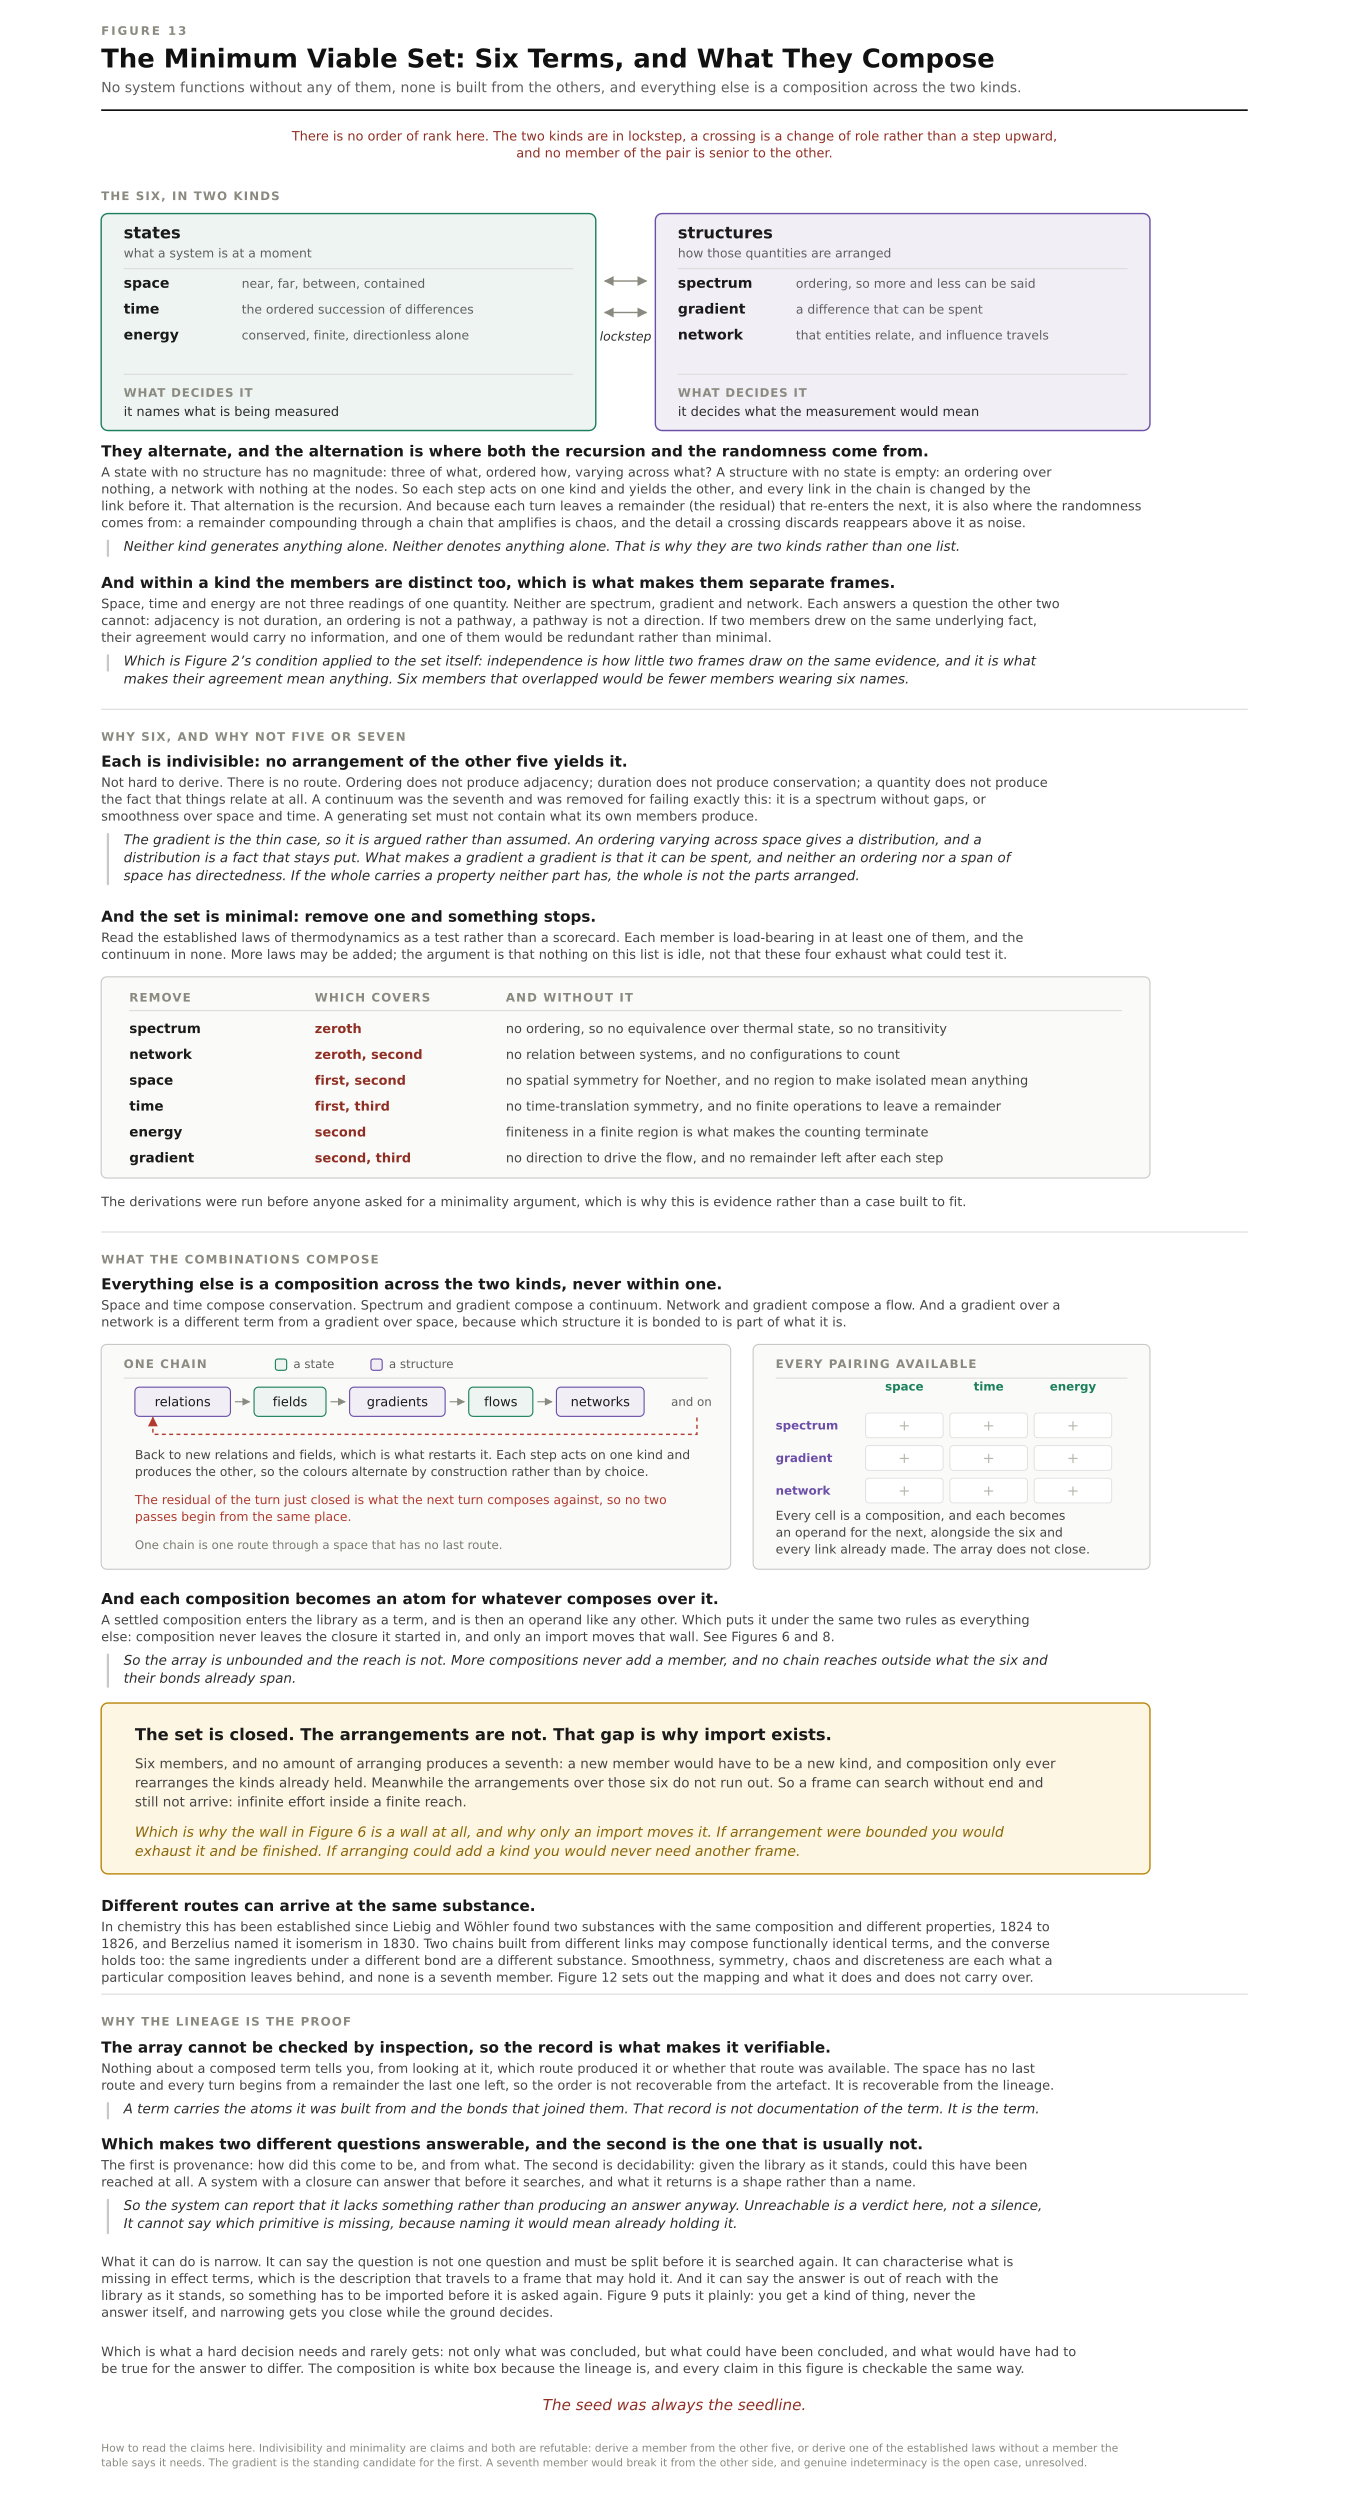
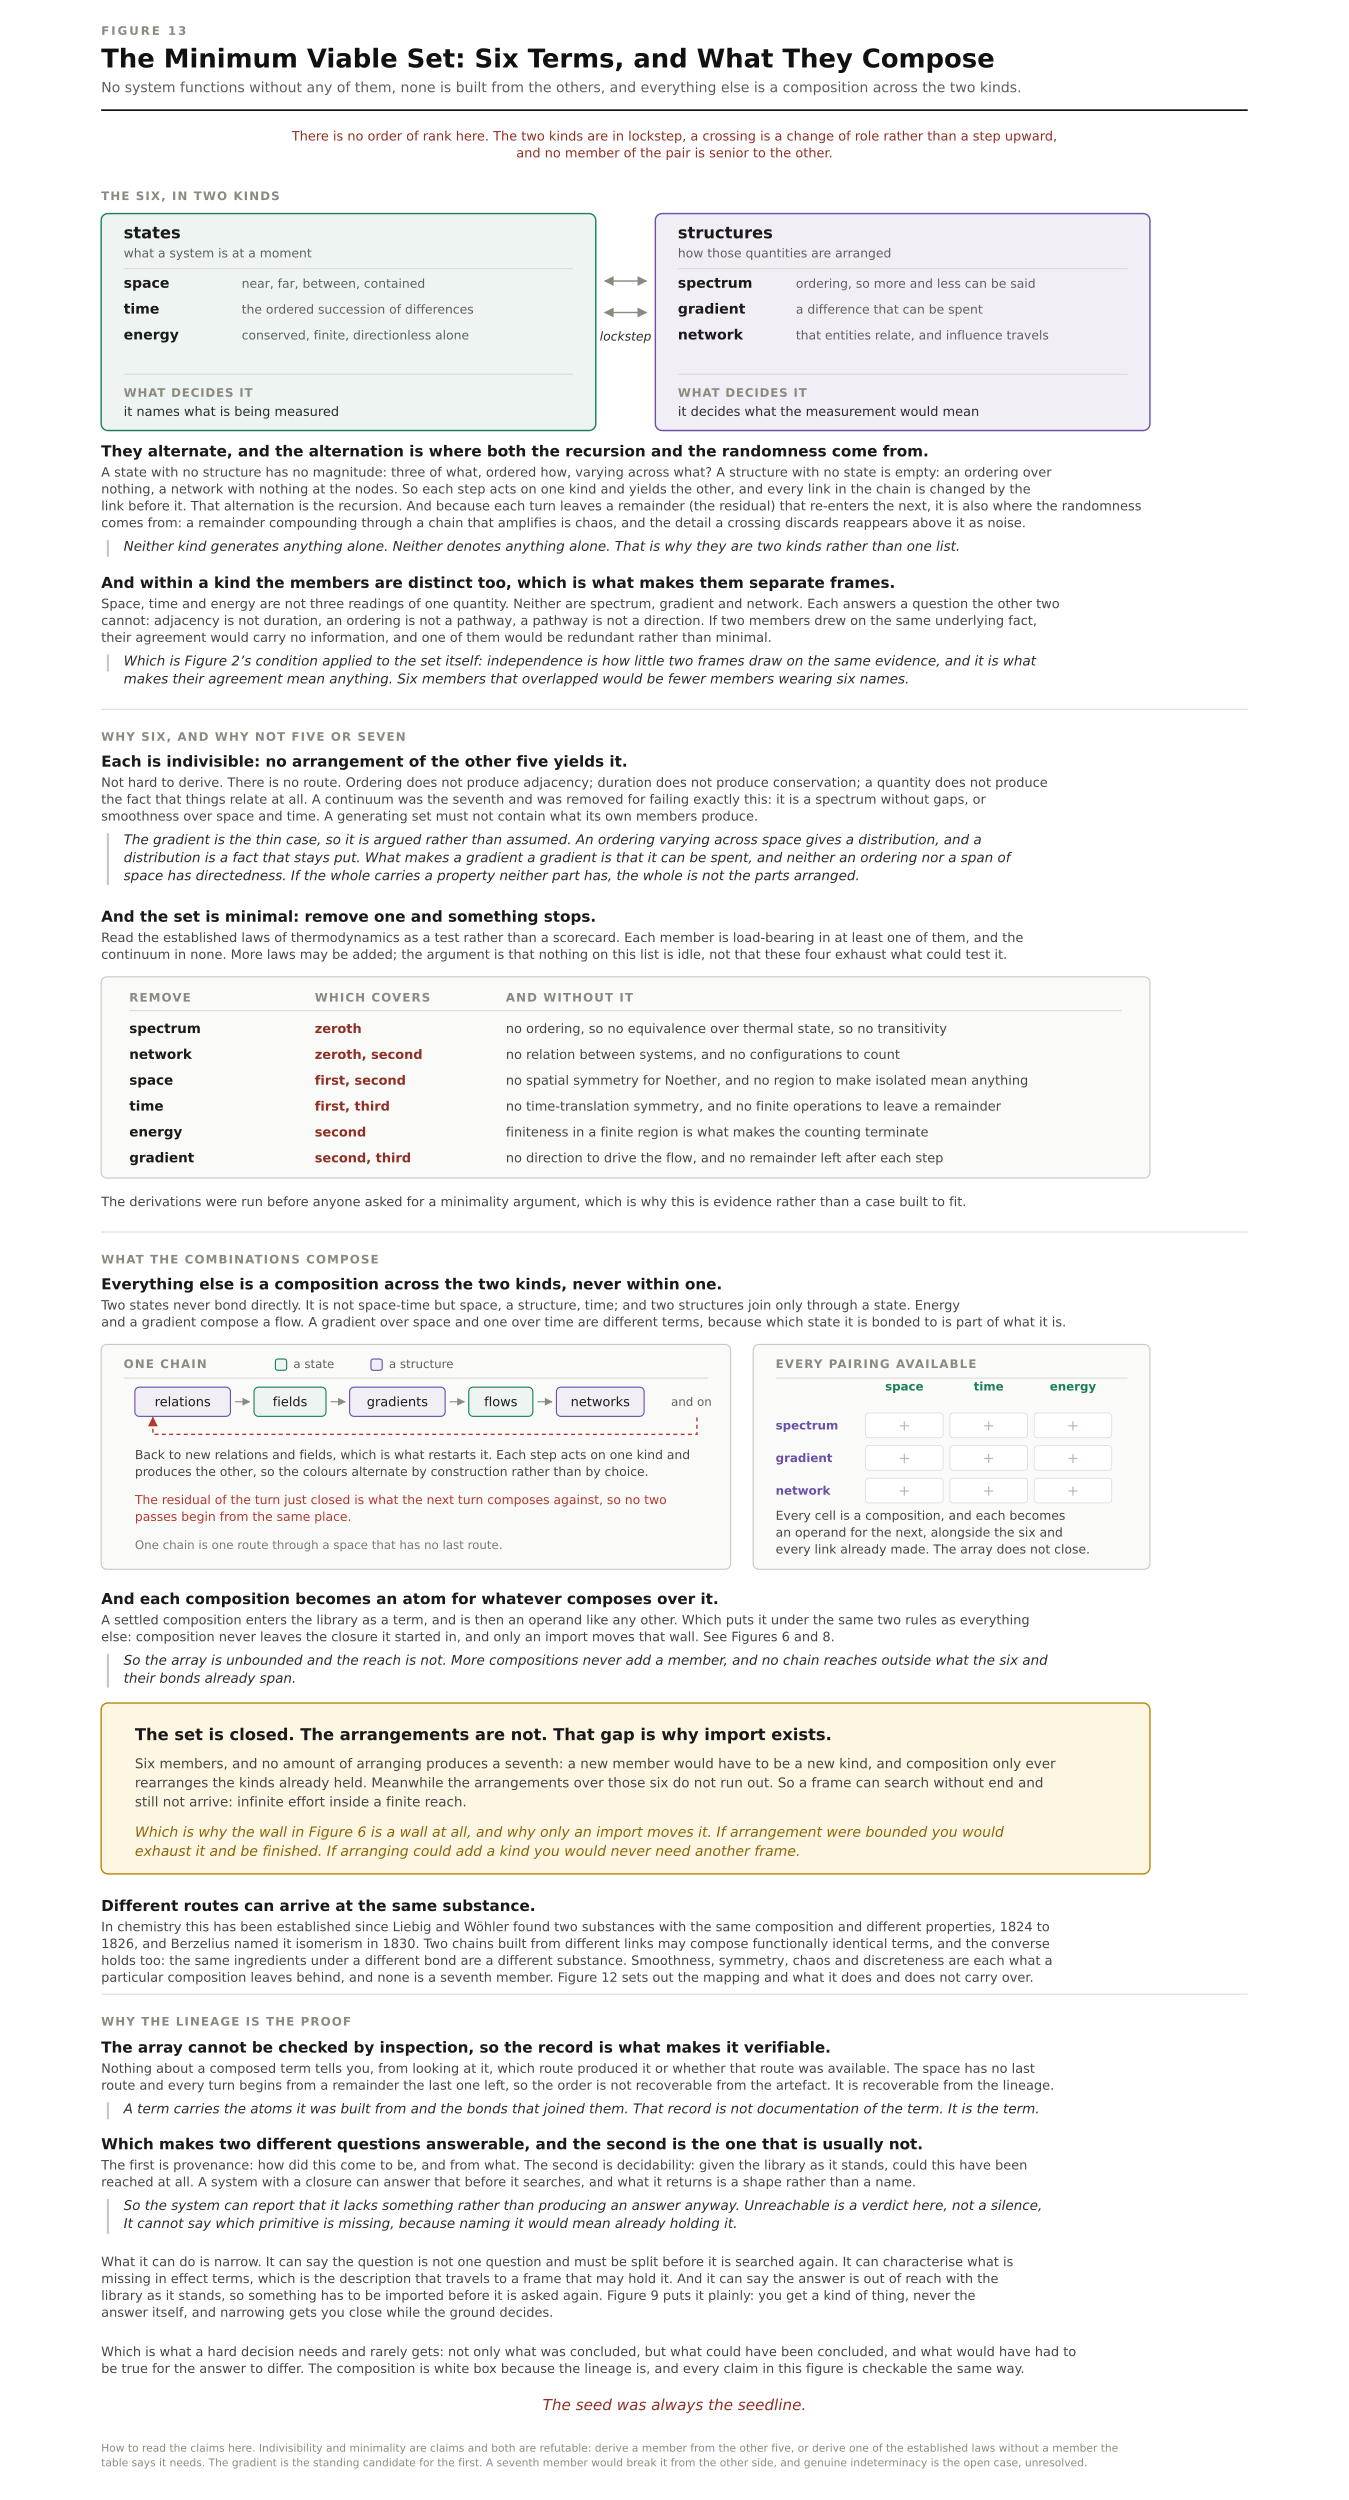
<svg xmlns="http://www.w3.org/2000/svg" width="2400" height="4448" viewBox="0 0 2400 4448" font-family="DejaVu Sans">
  <rect width="2400" height="4448" fill="#ffffff" />
  <defs>
    <marker id="a" viewBox="0 0 10 10" refX="9" refY="5" markerWidth="7" markerHeight="7" orient="auto-start-reverse">
      <path d="M0 0 L10 5 L0 10 z" fill="#8a8a80" />
    </marker>
    <marker id="ar" viewBox="0 0 10 10" refX="9" refY="5" markerWidth="7" markerHeight="7" orient="auto-start-reverse">
      <path d="M0 0 L10 5 L0 10 z" fill="#b03a2e" />
    </marker>
  </defs>
  <text x="180" y="62" font-size="21" fill="#8a8a80" font-weight="600" letter-spacing="3.5">FIGURE 13</text>
  <text x="180" y="120" font-size="46" fill="#111111" font-weight="700">The Minimum Viable Set: Six Terms, and What They Compose</text>
  <text x="180" y="164" font-size="25" fill="#5f5f5f">No system functions without any of them, none is built from the others, and everything else is a composition across the two kinds.</text>
  <line x1="180" y1="196" x2="2220" y2="196" stroke="#111111" stroke-width="3" />
  <text x="1200" y="250" text-anchor="middle" font-size="23" fill="#8f2f24">There is no order of rank here. The two kinds are in lockstep, a crossing is a change of role rather than a step upward,</text>
  <text x="1200" y="280" text-anchor="middle" font-size="23" fill="#8f2f24">and no member of the pair is senior to the other.</text>
  <text x="180" y="356" font-size="21" fill="#8a8a80" font-weight="600" letter-spacing="2">THE SIX, IN TWO KINDS</text>
  <rect x="180" y="380" width="880" height="386" rx="12" fill="#eef4f2" stroke="#1a7f5a" stroke-width="2.5" />
  <text x="220" y="424" font-size="29" fill="#1a1a1a" font-weight="600">states</text>
  <text x="220" y="458" font-size="22" fill="#5f5f5f">what a system is at a moment</text>
  <line x1="220" y1="478" x2="1020" y2="478" stroke="#dcdcdc" stroke-width="2" />
  <text x="220" y="512" font-size="25" fill="#1a1a1a" font-weight="600">space</text>
  <text x="430" y="512" font-size="22" fill="#5f5f5f">near, far, between, contained</text>
  <text x="220" y="558" font-size="25" fill="#1a1a1a" font-weight="600">time</text>
  <text x="430" y="558" font-size="22" fill="#5f5f5f">the ordered succession of differences</text>
  <text x="220" y="604" font-size="25" fill="#1a1a1a" font-weight="600">energy</text>
  <text x="430" y="604" font-size="22" fill="#5f5f5f">conserved, finite, directionless alone</text>
  <line x1="220" y1="666" x2="1020" y2="666" stroke="#dcdcdc" stroke-width="2" />
  <text x="220" y="706" font-size="21" fill="#8a8a80" font-weight="600" letter-spacing="1.5">WHAT DECIDES IT</text>
  <text x="220" y="740" font-size="23" fill="#2b2b2b">it names what is being measured</text>
  <rect x="1166" y="380" width="880" height="386" rx="12" fill="#f2eef5" stroke="#6b4fa8" stroke-width="2.5" />
  <text x="1206" y="424" font-size="29" fill="#1a1a1a" font-weight="600">structures</text>
  <text x="1206" y="458" font-size="22" fill="#5f5f5f">how those quantities are arranged</text>
  <line x1="1206" y1="478" x2="2006" y2="478" stroke="#dcdcdc" stroke-width="2" />
  <text x="1206" y="512" font-size="25" fill="#1a1a1a" font-weight="600">spectrum</text>
  <text x="1416" y="512" font-size="22" fill="#5f5f5f">ordering, so more and less can be said</text>
  <text x="1206" y="558" font-size="25" fill="#1a1a1a" font-weight="600">gradient</text>
  <text x="1416" y="558" font-size="22" fill="#5f5f5f">a difference that can be spent</text>
  <text x="1206" y="604" font-size="25" fill="#1a1a1a" font-weight="600">network</text>
  <text x="1416" y="604" font-size="22" fill="#5f5f5f">that entities relate, and influence travels</text>
  <line x1="1206" y1="666" x2="2006" y2="666" stroke="#dcdcdc" stroke-width="2" />
  <text x="1206" y="706" font-size="21" fill="#8a8a80" font-weight="600" letter-spacing="1.5">WHAT DECIDES IT</text>
  <text x="1206" y="740" font-size="23" fill="#2b2b2b">it decides what the measurement would mean</text>
  <path d="M1076 500 L1150 500" stroke="#8a8a80" stroke-width="2.5" marker-start="url(#a)" marker-end="url(#a)" />
  <path d="M1076 556 L1150 556" stroke="#8a8a80" stroke-width="2.5" marker-start="url(#a)" marker-end="url(#a)" />
  <text x="1113" y="606" text-anchor="middle" font-size="22" fill="#2b2b2b" font-style="italic">lockstep</text>
  <text x="180" y="812" font-size="27" fill="#1a1a1a" font-weight="600">They alternate, and the alternation is where both the recursion and the randomness come from.</text>
  <text x="180" y="848" font-size="23" fill="#454545">A state with no structure has no magnitude: three of what, ordered how, varying across what? A structure with no state is empty: an ordering over</text>
  <text x="180" y="878" font-size="23" fill="#454545">nothing, a network with nothing at the nodes. So each step acts on one kind and yields the other, and every link in the chain is changed by the</text>
  <text x="180" y="908" font-size="23" fill="#454545">link before it. That alternation is the recursion. And because each turn leaves a remainder (the residual) that re-enters the next, it is also where the randomness</text>
  <text x="180" y="938" font-size="23" fill="#454545">comes from: a remainder compounding through a chain that amplifies is chaos, and the detail a crossing discards reappears above it as noise.</text>
  <rect x="190" y="960" width="4" height="31" rx="2" fill="#c8c8c8" />
  <text x="220" y="980" font-size="24" fill="#2b2b2b" font-style="italic">Neither kind generates anything alone. Neither denotes anything alone. That is why they are two kinds rather than one list.</text>
  <text x="180" y="1046" font-size="27" fill="#1a1a1a" font-weight="600">And within a kind the members are distinct too, which is what makes them separate frames.</text>
  <text x="180" y="1082" font-size="23" fill="#454545">Space, time and energy are not three readings of one quantity. Neither are spectrum, gradient and network. Each answers a question the other two</text>
  <text x="180" y="1112" font-size="23" fill="#454545">cannot: adjacency is not duration, an ordering is not a pathway, a pathway is not a direction. If two members drew on the same underlying fact,</text>
  <text x="180" y="1142" font-size="23" fill="#454545">their agreement would carry no information, and one of them would be redundant rather than minimal.</text>
  <rect x="190" y="1164" width="4" height="31" rx="2" fill="#c8c8c8" />
  <text x="220" y="1184" font-size="24" fill="#2b2b2b" font-style="italic">Which is Figure 2’s condition applied to the set itself: independence is how little two frames draw on the same evidence, and it is what</text>
  <text x="220" y="1216" font-size="24" fill="#2b2b2b" font-style="italic">makes their agreement mean anything. Six members that overlapped would be fewer members wearing six names.</text>
  <line x1="180" y1="1262" x2="2220" y2="1262" stroke="#dcdcdc" stroke-width="2" />
  <text x="180" y="1318" font-size="21" fill="#8a8a80" font-weight="600" letter-spacing="2">WHY SIX, AND WHY NOT FIVE OR SEVEN</text>
  <text x="180" y="1364" font-size="27" fill="#1a1a1a" font-weight="600">Each is indivisible: no arrangement of the other five yields it.</text>
  <text x="180" y="1400" font-size="23" fill="#454545">Not hard to derive. There is no route. Ordering does not produce adjacency; duration does not produce conservation; a quantity does not produce</text>
  <text x="180" y="1430" font-size="23" fill="#454545">the fact that things relate at all. A continuum was the seventh and was removed for failing exactly this: it is a spectrum without gaps, or</text>
  <text x="180" y="1460" font-size="23" fill="#454545">smoothness over space and time. A generating set must not contain what its own members produce.</text>
  <rect x="190" y="1482" width="4" height="93" rx="2" fill="#c8c8c8" />
  <text x="220" y="1502" font-size="24" fill="#2b2b2b" font-style="italic">The gradient is the thin case, so it is argued rather than assumed. An ordering varying across space gives a distribution, and a</text>
  <text x="220" y="1534" font-size="24" fill="#2b2b2b" font-style="italic">distribution is a fact that stays put. What makes a gradient a gradient is that it can be spent, and neither an ordering nor a span of</text>
  <text x="220" y="1566" font-size="24" fill="#2b2b2b" font-style="italic">space has directedness. If the whole carries a property neither part has, the whole is not the parts arranged.</text>
  <text x="180" y="1640" font-size="27" fill="#1a1a1a" font-weight="600">And the set is minimal: remove one and something stops.</text>
  <text x="180" y="1676" font-size="23" fill="#454545">Read the established laws of thermodynamics as a test rather than a scorecard. Each member is load-bearing in at least one of them, and the</text>
  <text x="180" y="1706" font-size="23" fill="#454545">continuum in none. More laws may be added; the argument is that nothing on this list is idle, not that these four exhaust what could test it.</text>
  <rect x="180" y="1738" width="1866" height="358" rx="10" fill="#fafaf8" stroke="#c8c8c8" stroke-width="2" />
  <text x="230" y="1782" font-size="21" fill="#8a8a80" font-weight="600" letter-spacing="2">REMOVE</text>
  <text x="560" y="1782" font-size="21" fill="#8a8a80" font-weight="600" letter-spacing="2">WHICH COVERS</text>
  <text x="900" y="1782" font-size="21" fill="#8a8a80" font-weight="600" letter-spacing="2">AND WITHOUT IT</text>
  <line x1="230" y1="1798" x2="1996" y2="1798" stroke="#dcdcdc" stroke-width="2" />
  <text x="230" y="1838" font-size="24" fill="#1a1a1a" font-weight="600">spectrum</text>
  <text x="560" y="1838" font-size="23" fill="#8f2f24" font-weight="600">zeroth</text>
  <text x="900" y="1838" font-size="23" fill="#454545">no ordering, so no equivalence over thermal state, so no transitivity</text>
  <text x="230" y="1884" font-size="24" fill="#1a1a1a" font-weight="600">network</text>
  <text x="560" y="1884" font-size="23" fill="#8f2f24" font-weight="600">zeroth, second</text>
  <text x="900" y="1884" font-size="23" fill="#454545">no relation between systems, and no configurations to count</text>
  <text x="230" y="1930" font-size="24" fill="#1a1a1a" font-weight="600">space</text>
  <text x="560" y="1930" font-size="23" fill="#8f2f24" font-weight="600">first, second</text>
  <text x="900" y="1930" font-size="23" fill="#454545">no spatial symmetry for Noether, and no region to make isolated mean anything</text>
  <text x="230" y="1976" font-size="24" fill="#1a1a1a" font-weight="600">time</text>
  <text x="560" y="1976" font-size="23" fill="#8f2f24" font-weight="600">first, third</text>
  <text x="900" y="1976" font-size="23" fill="#454545">no time-translation symmetry, and no finite operations to leave a remainder</text>
  <text x="230" y="2022" font-size="24" fill="#1a1a1a" font-weight="600">energy</text>
  <text x="560" y="2022" font-size="23" fill="#8f2f24" font-weight="600">second</text>
  <text x="900" y="2022" font-size="23" fill="#454545">finiteness in a finite region is what makes the counting terminate</text>
  <text x="230" y="2068" font-size="24" fill="#1a1a1a" font-weight="600">gradient</text>
  <text x="560" y="2068" font-size="23" fill="#8f2f24" font-weight="600">second, third</text>
  <text x="900" y="2068" font-size="23" fill="#454545">no direction to drive the flow, and no remainder left after each step</text>
  <text x="180" y="2146" font-size="23" fill="#454545">The derivations were run before anyone asked for a minimality argument, which is why this is evidence rather than a case built to fit.</text>
  <line x1="180" y1="2192" x2="2220" y2="2192" stroke="#dcdcdc" stroke-width="2" />
  <text x="180" y="2248" font-size="21" fill="#8a8a80" font-weight="600" letter-spacing="2">WHAT THE COMBINATIONS COMPOSE</text>
  <text x="180" y="2294" font-size="27" fill="#1a1a1a" font-weight="600">Everything else is a composition across the two kinds, never within one.</text>
-   <text x="180" y="2330" font-size="23" fill="#454545">Space and time compose conservation. Spectrum and gradient compose a continuum. Network and gradient compose a flow. And a gradient over a</text>
-   <text x="180" y="2360" font-size="23" fill="#454545">network is a different term from a gradient over space, because which structure it is bonded to is part of what it is.</text>
+   <text x="180" y="2330" font-size="23" fill="#454545">Two states never bond directly. It is not space-time but space, a structure, time; and two structures join only through a state. Energy</text>
+   <text x="180" y="2360" font-size="23" fill="#454545">and a gradient compose a flow. A gradient over space and one over time are different terms, because which state it is bonded to is part of what it is.</text>
  <rect x="180" y="2392" width="1120" height="400" rx="10" fill="#fafaf8" stroke="#c8c8c8" stroke-width="2" />
  <text x="220" y="2434" font-size="21" fill="#8a8a80" font-weight="600" letter-spacing="2">ONE CHAIN</text>
  <line x1="220" y1="2452" x2="1260" y2="2452" stroke="#dcdcdc" stroke-width="2" />
  <rect x="490" y="2418" width="20" height="20" rx="4" fill="#eef4f2" stroke="#1a7f5a" stroke-width="2" />
  <text x="522" y="2434" font-size="21" fill="#5f5f5f">a state</text>
  <rect x="660" y="2418" width="20" height="20" rx="4" fill="#f2eef5" stroke="#6b4fa8" stroke-width="2" />
  <text x="692" y="2434" font-size="21" fill="#5f5f5f">a structure</text>
  <rect x="240" y="2468" width="170" height="52" rx="8" fill="#f2eef5" stroke="#6b4fa8" stroke-width="2" />
  <text x="325" y="2494" text-anchor="middle" dominant-baseline="central" font-size="23" fill="#1a1a1a">relations</text>
  <path d="M418 2494 L444 2494" stroke="#8a8a80" stroke-width="2" marker-end="url(#a)" />
  <rect x="452" y="2468" width="128" height="52" rx="8" fill="#eef4f2" stroke="#1a7f5a" stroke-width="2" />
  <text x="516" y="2494" text-anchor="middle" dominant-baseline="central" font-size="23" fill="#1a1a1a">fields</text>
  <path d="M588 2494 L614 2494" stroke="#8a8a80" stroke-width="2" marker-end="url(#a)" />
  <rect x="622" y="2468" width="170" height="52" rx="8" fill="#f2eef5" stroke="#6b4fa8" stroke-width="2" />
  <text x="707" y="2494" text-anchor="middle" dominant-baseline="central" font-size="23" fill="#1a1a1a">gradients</text>
  <path d="M800 2494 L826 2494" stroke="#8a8a80" stroke-width="2" marker-end="url(#a)" />
  <rect x="834" y="2468" width="114" height="52" rx="8" fill="#eef4f2" stroke="#1a7f5a" stroke-width="2" />
  <text x="891" y="2494" text-anchor="middle" dominant-baseline="central" font-size="23" fill="#1a1a1a">flows</text>
  <path d="M956 2494 L982 2494" stroke="#8a8a80" stroke-width="2" marker-end="url(#a)" />
  <rect x="990" y="2468" width="156" height="52" rx="8" fill="#f2eef5" stroke="#6b4fa8" stroke-width="2" />
  <text x="1068" y="2494" text-anchor="middle" dominant-baseline="central" font-size="23" fill="#1a1a1a">networks</text>
  <text x="1194" y="2494" dominant-baseline="central" font-size="21" fill="#5f5f5f">and on</text>
  <path d="M1240 2522 L1240 2552 L272 2552 L272 2522" fill="none" stroke="#b03a2e" stroke-width="2.5" stroke-dasharray="7,6" marker-end="url(#ar)" />
  <text x="240" y="2596" font-size="22" fill="#454545">Back to new relations and fields, which is what restarts it. Each step acts on one kind and</text>
  <text x="240" y="2626" font-size="22" fill="#454545">produces the other, so the colours alternate by construction rather than by choice.</text>
  <text x="240" y="2676" font-size="22" fill="#b03a2e">The residual of the turn just closed is what the next turn composes against, so no two</text>
  <text x="240" y="2706" font-size="22" fill="#b03a2e">passes begin from the same place.</text>
  <text x="240" y="2756" font-size="21" fill="#7a7a72">One chain is one route through a space that has no last route.</text>
  <rect x="1340" y="2392" width="706" height="400" rx="10" fill="#fafaf8" stroke="#c8c8c8" stroke-width="2" />
  <text x="1380" y="2434" font-size="21" fill="#8a8a80" font-weight="600" letter-spacing="2">EVERY PAIRING AVAILABLE</text>
  <line x1="1380" y1="2452" x2="2006" y2="2452" stroke="#dcdcdc" stroke-width="2" />
  <text x="1609" y="2474" text-anchor="middle" font-size="21" fill="#1a7f5a" font-weight="600">space</text>
  <text x="1759" y="2474" text-anchor="middle" font-size="21" fill="#1a7f5a" font-weight="600">time</text>
  <text x="1909" y="2474" text-anchor="middle" font-size="21" fill="#1a7f5a" font-weight="600">energy</text>
  <text x="1380" y="2536" dominant-baseline="central" font-size="21" fill="#6b4fa8" font-weight="600">spectrum</text>
  <rect x="1540" y="2514" width="138" height="44" rx="6" fill="#ffffff" stroke="#dcdcdc" stroke-width="1.5" />
  <text x="1609" y="2536" text-anchor="middle" dominant-baseline="central" font-size="26" fill="#b8b8b0">+</text>
  <rect x="1690" y="2514" width="138" height="44" rx="6" fill="#ffffff" stroke="#dcdcdc" stroke-width="1.5" />
  <text x="1759" y="2536" text-anchor="middle" dominant-baseline="central" font-size="26" fill="#b8b8b0">+</text>
  <rect x="1840" y="2514" width="138" height="44" rx="6" fill="#ffffff" stroke="#dcdcdc" stroke-width="1.5" />
  <text x="1909" y="2536" text-anchor="middle" dominant-baseline="central" font-size="26" fill="#b8b8b0">+</text>
  <text x="1380" y="2594" dominant-baseline="central" font-size="21" fill="#6b4fa8" font-weight="600">gradient</text>
  <rect x="1540" y="2572" width="138" height="44" rx="6" fill="#ffffff" stroke="#dcdcdc" stroke-width="1.5" />
  <text x="1609" y="2594" text-anchor="middle" dominant-baseline="central" font-size="26" fill="#b8b8b0">+</text>
  <rect x="1690" y="2572" width="138" height="44" rx="6" fill="#ffffff" stroke="#dcdcdc" stroke-width="1.5" />
  <text x="1759" y="2594" text-anchor="middle" dominant-baseline="central" font-size="26" fill="#b8b8b0">+</text>
  <rect x="1840" y="2572" width="138" height="44" rx="6" fill="#ffffff" stroke="#dcdcdc" stroke-width="1.5" />
  <text x="1909" y="2594" text-anchor="middle" dominant-baseline="central" font-size="26" fill="#b8b8b0">+</text>
  <text x="1380" y="2652" dominant-baseline="central" font-size="21" fill="#6b4fa8" font-weight="600">network</text>
  <rect x="1540" y="2630" width="138" height="44" rx="6" fill="#ffffff" stroke="#dcdcdc" stroke-width="1.5" />
  <text x="1609" y="2652" text-anchor="middle" dominant-baseline="central" font-size="26" fill="#b8b8b0">+</text>
  <rect x="1690" y="2630" width="138" height="44" rx="6" fill="#ffffff" stroke="#dcdcdc" stroke-width="1.5" />
  <text x="1759" y="2652" text-anchor="middle" dominant-baseline="central" font-size="26" fill="#b8b8b0">+</text>
  <rect x="1840" y="2630" width="138" height="44" rx="6" fill="#ffffff" stroke="#dcdcdc" stroke-width="1.5" />
  <text x="1909" y="2652" text-anchor="middle" dominant-baseline="central" font-size="26" fill="#b8b8b0">+</text>
  <text x="1380" y="2704" font-size="22" fill="#454545">Every cell is a composition, and each becomes</text>
  <text x="1380" y="2734" font-size="22" fill="#454545">an operand for the next, alongside the six and</text>
  <text x="1380" y="2764" font-size="22" fill="#454545">every link already made. The array does not close.</text>
  <text x="180" y="2854" font-size="27" fill="#1a1a1a" font-weight="600">And each composition becomes an atom for whatever composes over it.</text>
  <text x="180" y="2890" font-size="23" fill="#454545">A settled composition enters the library as a term, and is then an operand like any other. Which puts it under the same two rules as everything</text>
  <text x="180" y="2920" font-size="23" fill="#454545">else: composition never leaves the closure it started in, and only an import moves that wall. See Figures 6 and 8.</text>
  <rect x="190" y="2942" width="4" height="61" rx="2" fill="#c8c8c8" />
  <text x="220" y="2962" font-size="24" fill="#2b2b2b" font-style="italic">So the array is unbounded and the reach is not. More compositions never add a member, and no chain reaches outside what the six and</text>
  <text x="220" y="2994" font-size="24" fill="#2b2b2b" font-style="italic">their bonds already span.</text>
  <rect x="180" y="3030" width="1866" height="304" rx="12" fill="#fdf6e3" stroke="#b8860b" stroke-width="2.5" />
  <text x="240" y="3096" font-size="29" fill="#1a1a1a" font-weight="700">The set is closed. The arrangements are not. That gap is why import exists.</text>
  <text x="240" y="3146" font-size="24" fill="#454545">Six members, and no amount of arranging produces a seventh: a new member would have to be a new kind, and composition only ever</text>
  <text x="240" y="3180" font-size="24" fill="#454545">rearranges the kinds already held. Meanwhile the arrangements over those six do not run out. So a frame can search without end and</text>
  <text x="240" y="3214" font-size="24" fill="#454545">still not arrive: infinite effort inside a finite reach.</text>
  <text x="240" y="3268" font-size="25" fill="#8a6508" font-style="italic">Which is why the wall in Figure 6 is a wall at all, and why only an import moves it. If arrangement were bounded you would</text>
  <text x="240" y="3302" font-size="25" fill="#8a6508" font-style="italic">exhaust it and be finished. If arranging could add a kind you would never need another frame.</text>
  <text x="180" y="3400" font-size="27" fill="#1a1a1a" font-weight="600">Different routes can arrive at the same substance.</text>
  <text x="180" y="3436" font-size="23" fill="#454545">In chemistry this has been established since Liebig and Wöhler found two substances with the same composition and different properties, 1824 to</text>
  <text x="180" y="3466" font-size="23" fill="#454545">1826, and Berzelius named it isomerism in 1830. Two chains built from different links may compose functionally identical terms, and the converse</text>
  <text x="180" y="3496" font-size="23" fill="#454545">holds too: the same ingredients under a different bond are a different substance. Smoothness, symmetry, chaos and discreteness are each what a</text>
  <text x="180" y="3526" font-size="23" fill="#454545">particular composition leaves behind, and none is a seventh member. Figure 12 sets out the mapping and what it does and does not carry over.</text>
  <line x1="180" y1="3548" x2="2220" y2="3548" stroke="#dcdcdc" stroke-width="2" />
  <text x="180" y="3604" font-size="21" fill="#8a8a80" font-weight="600" letter-spacing="2">WHY THE LINEAGE IS THE PROOF</text>
  <text x="180" y="3652" font-size="27" fill="#1a1a1a" font-weight="600">The array cannot be checked by inspection, so the record is what makes it verifiable.</text>
  <text x="180" y="3688" font-size="23" fill="#454545">Nothing about a composed term tells you, from looking at it, which route produced it or whether that route was available. The space has no last</text>
  <text x="180" y="3718" font-size="23" fill="#454545">route and every turn begins from a remainder the last one left, so the order is not recoverable from the artefact. It is recoverable from the lineage.</text>
  <rect x="190" y="3740" width="4" height="31" rx="2" fill="#c8c8c8" />
  <text x="220" y="3760" font-size="24" fill="#2b2b2b" font-style="italic">A term carries the atoms it was built from and the bonds that joined them. That record is not documentation of the term. It is the term.</text>
  <text x="180" y="3824" font-size="27" fill="#1a1a1a" font-weight="600">Which makes two different questions answerable, and the second is the one that is usually not.</text>
  <text x="180" y="3860" font-size="23" fill="#454545">The first is provenance: how did this come to be, and from what. The second is decidability: given the library as it stands, could this have been</text>
  <text x="180" y="3890" font-size="23" fill="#454545">reached at all. A system with a closure can answer that before it searches, and what it returns is a shape rather than a name.</text>
  <rect x="190" y="3912" width="4" height="63" rx="2" fill="#c8c8c8" />
  <text x="220" y="3932" font-size="24" fill="#2b2b2b" font-style="italic">So the system can report that it lacks something rather than producing an answer anyway. Unreachable is a verdict here, not a silence,</text>
  <text x="220" y="3964" font-size="24" fill="#2b2b2b" font-style="italic">It cannot say which primitive is missing, because naming it would mean already holding it.</text>
  <text x="180" y="4032" font-size="23" fill="#454545">What it can do is narrow. It can say the question is not one question and must be split before it is searched again. It can characterise what is</text>
  <text x="180" y="4062" font-size="23" fill="#454545">missing in effect terms, which is the description that travels to a frame that may hold it. And it can say the answer is out of reach with the</text>
  <text x="180" y="4092" font-size="23" fill="#454545">library as it stands, so something has to be imported before it is asked again. Figure 9 puts it plainly: you get a kind of thing, never the</text>
  <text x="180" y="4122" font-size="23" fill="#454545">answer itself, and narrowing gets you close while the ground decides.</text>
  <text x="180" y="4192" font-size="23" fill="#454545">Which is what a hard decision needs and rarely gets: not only what was concluded, but what could have been concluded, and what would have had to</text>
  <text x="180" y="4222" font-size="23" fill="#454545">be true for the answer to differ. The composition is white box because the lineage is, and every claim in this figure is checkable the same way.</text>
  <text x="1200" y="4288" text-anchor="middle" font-size="27" fill="#8f2f24" font-style="italic">The seed was always the seedline.</text>
  <text x="180" y="4362" font-size="19" fill="#8a8a80">How to read the claims here. Indivisibility and minimality are claims and both are refutable: derive a member from the other five, or derive one of the established laws without a member the</text>
  <text x="180" y="4388" font-size="19" fill="#8a8a80">table says it needs. The gradient is the standing candidate for the first. A seventh member would break it from the other side, and genuine indeterminacy is the open case, unresolved.</text>
</svg>
